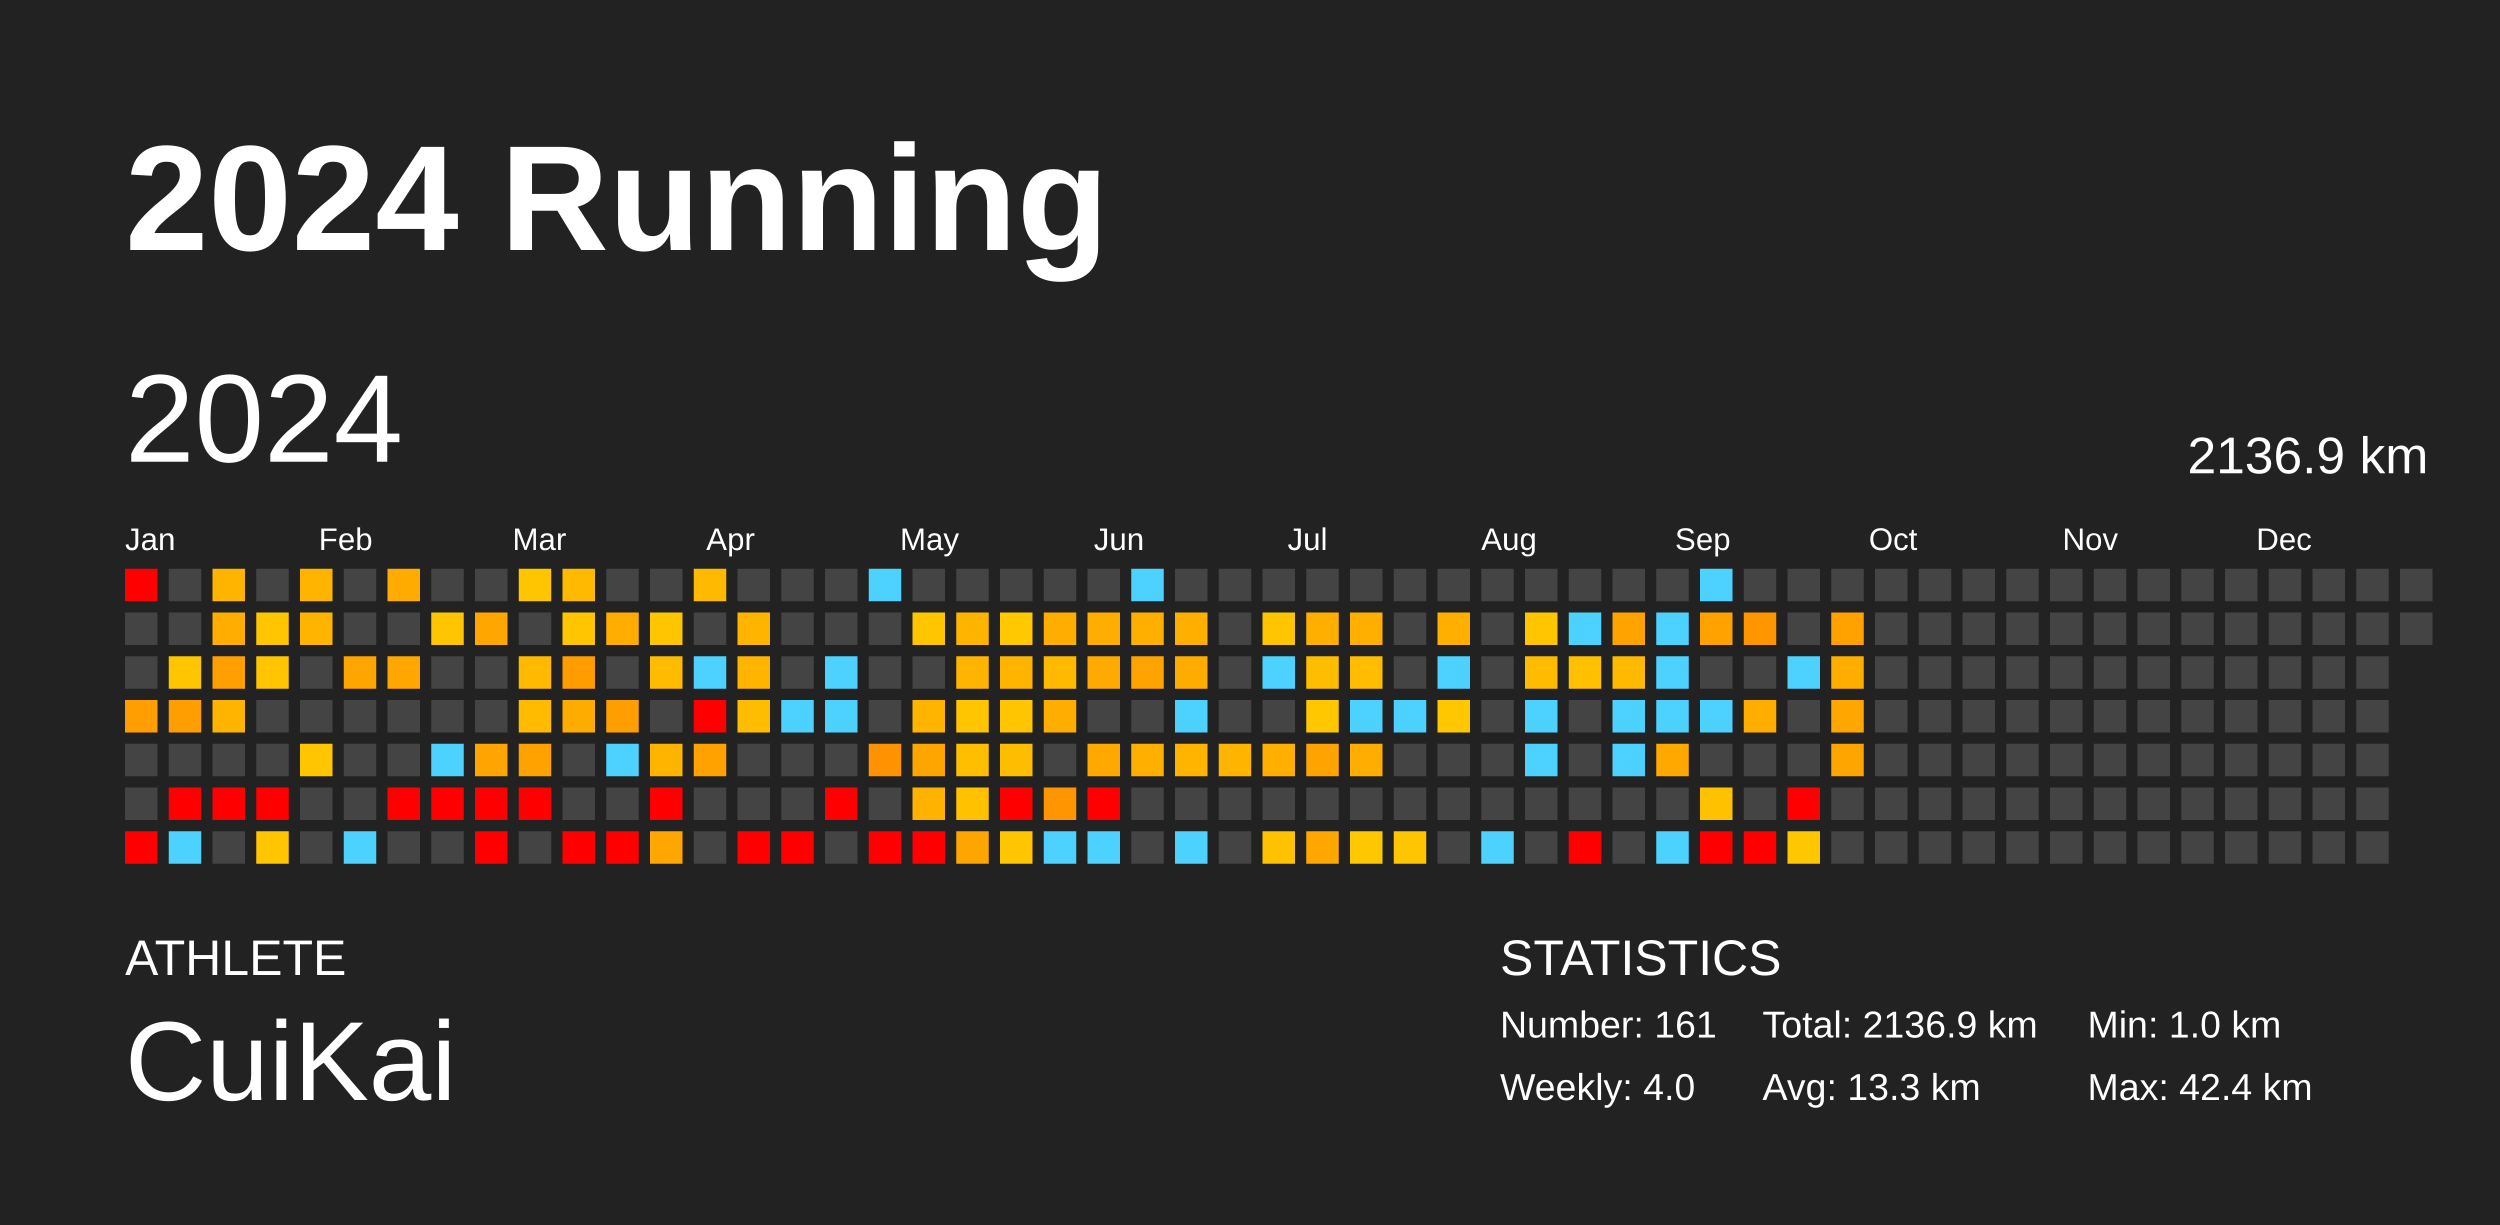
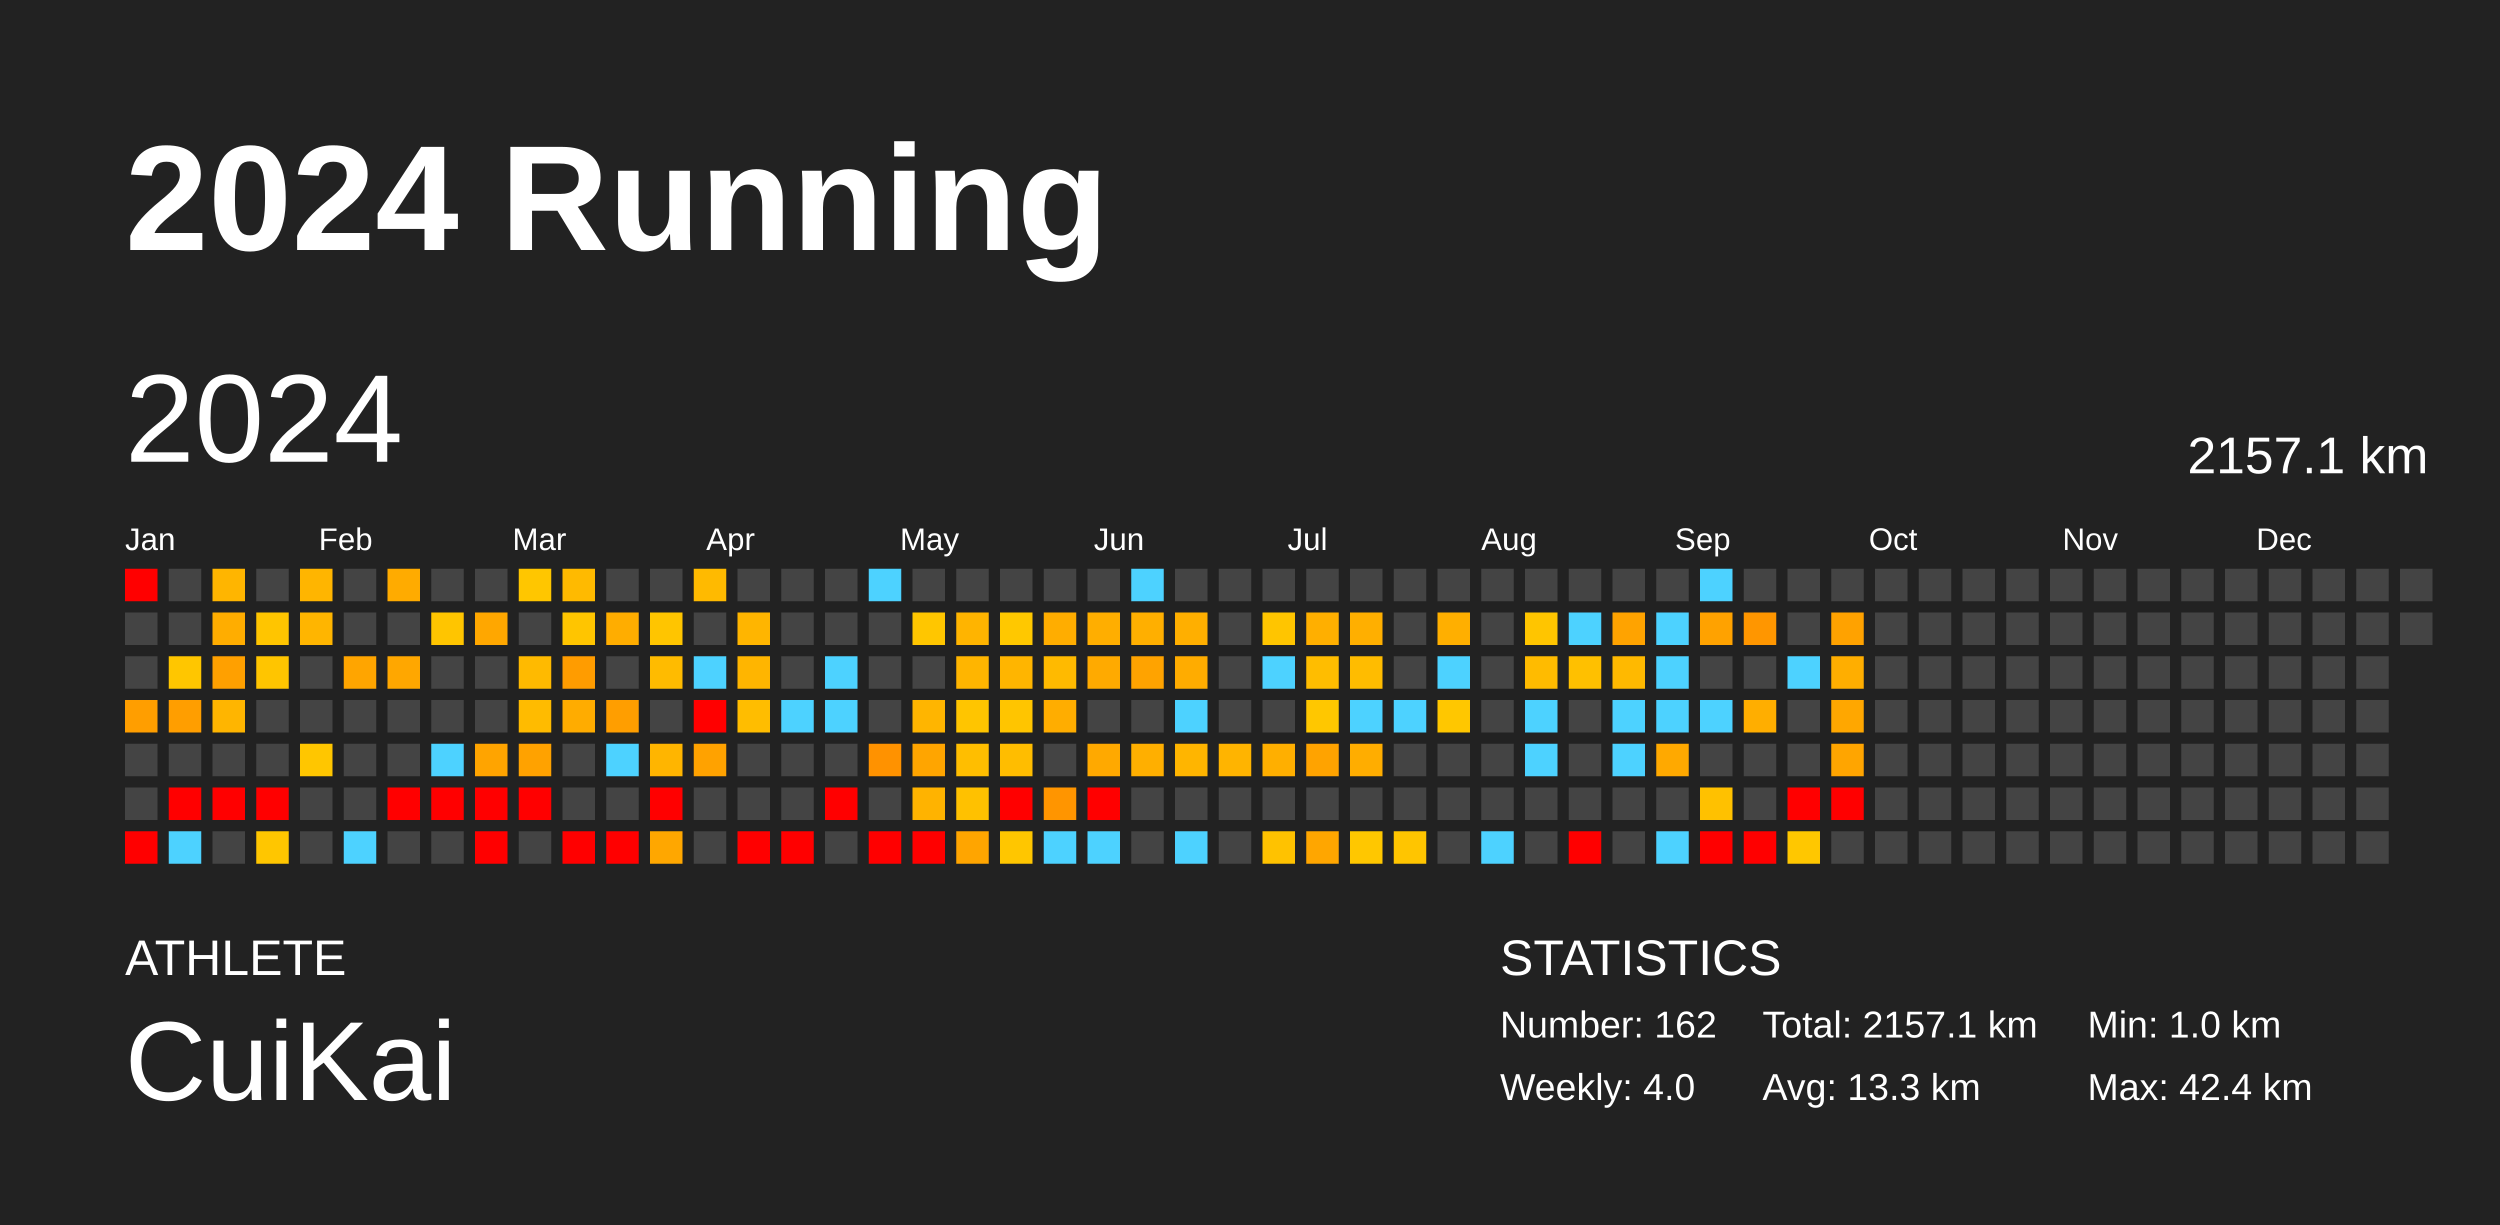
<svg xmlns="http://www.w3.org/2000/svg" baseProfile="full" height="98mm" version="1.1" viewBox="0,0,200,98" width="200mm">
  <defs />
  <rect fill="#222222" height="98" width="200" x="0" y="0" />
  <text fill="#FFFFFF" style="font-size:12px; font-family:Arial; font-weight:bold;" x="10" y="20">2024 Running</text>
  <text fill="#FFFFFF" style="font-size:4px; font-family:Arial" x="10" y="78">ATHLETE</text>
  <text fill="#FFFFFF" style="font-size:9px; font-family:Arial" x="10" y="88">CuiKai</text>
  <text fill="#FFFFFF" style="font-size:4px; font-family:Arial" x="120" y="78">STATISTICS</text>
-   <text fill="#FFFFFF" style="font-size:3px; font-family:Arial" x="120" y="83">Number: 161</text>
+   <text fill="#FFFFFF" style="font-size:3px; font-family:Arial" x="120" y="83">Number: 162</text>
  <text fill="#FFFFFF" style="font-size:3px; font-family:Arial" x="120" y="88">Weekly: 4.0</text>
-   <text fill="#FFFFFF" style="font-size:3px; font-family:Arial" x="141" y="83">Total: 2136.9 km</text>
+   <text fill="#FFFFFF" style="font-size:3px; font-family:Arial" x="141" y="83">Total: 2157.1 km</text>
  <text fill="#FFFFFF" style="font-size:3px; font-family:Arial" x="141" y="88">Avg: 13.3 km</text>
  <text fill="#FFFFFF" style="font-size:3px; font-family:Arial" x="167" y="83">Min: 1.0 km</text>
  <text fill="#FFFFFF" style="font-size:3px; font-family:Arial" x="167" y="88">Max: 42.4 km</text>
  <text dominant-baseline="hanging" fill="#FFFFFF" style="font-size:10.0px; font-family:Arial;" x="10" y="30">2024</text>
-   <text dominant-baseline="hanging" fill="#FFFFFF" style="font-size:4.125px; font-family:Arial;" x="175" y="35">2136.9 km</text>
+   <text dominant-baseline="hanging" fill="#FFFFFF" style="font-size:4.125px; font-family:Arial;" x="175" y="35">2157.1 km</text>
  <text fill="#FFFFFF" style="font-size:2.5px; font-family:Arial" x="10.0" y="44">Jan</text>
  <text fill="#FFFFFF" style="font-size:2.5px; font-family:Arial" x="25.5" y="44">Feb</text>
  <text fill="#FFFFFF" style="font-size:2.5px; font-family:Arial" x="41.0" y="44">Mar</text>
  <text fill="#FFFFFF" style="font-size:2.5px; font-family:Arial" x="56.5" y="44">Apr</text>
  <text fill="#FFFFFF" style="font-size:2.5px; font-family:Arial" x="72.0" y="44">May</text>
  <text fill="#FFFFFF" style="font-size:2.5px; font-family:Arial" x="87.5" y="44">Jun</text>
  <text fill="#FFFFFF" style="font-size:2.5px; font-family:Arial" x="103.0" y="44">Jul</text>
  <text fill="#FFFFFF" style="font-size:2.5px; font-family:Arial" x="118.5" y="44">Aug</text>
  <text fill="#FFFFFF" style="font-size:2.5px; font-family:Arial" x="134.0" y="44">Sep</text>
  <text fill="#FFFFFF" style="font-size:2.5px; font-family:Arial" x="149.5" y="44">Oct</text>
  <text fill="#FFFFFF" style="font-size:2.5px; font-family:Arial" x="165.0" y="44">Nov</text>
  <text fill="#FFFFFF" style="font-size:2.5px; font-family:Arial" x="180.5" y="44">Dec</text>
  <rect fill="red" height="2.6" width="2.6" x="10.0" y="45.5" />
  <rect fill="#444444" height="2.6" width="2.6" x="10.0" y="49.0" />
  <rect fill="#444444" height="2.6" width="2.6" x="10.0" y="52.5" />
  <rect fill="#ff9e00" height="2.6" width="2.6" x="10.0" y="56.0" />
  <rect fill="#444444" height="2.6" width="2.6" x="10.0" y="59.5" />
  <rect fill="#444444" height="2.6" width="2.6" x="10.0" y="63.0" />
  <rect fill="red" height="2.6" width="2.6" x="10.0" y="66.5" />
  <rect fill="#444444" height="2.6" width="2.6" x="13.5" y="45.5" />
  <rect fill="#444444" height="2.6" width="2.6" x="13.5" y="49.0" />
  <rect fill="#ffc600" height="2.6" width="2.6" x="13.5" y="52.5" />
  <rect fill="#ff9e00" height="2.6" width="2.6" x="13.5" y="56.0" />
  <rect fill="#444444" height="2.6" width="2.6" x="13.5" y="59.5" />
  <rect fill="red" height="2.6" width="2.6" x="13.5" y="63.0" />
  <rect fill="#4dd2ff" height="2.6" width="2.6" x="13.5" y="66.5" />
  <rect fill="#ffb500" height="2.6" width="2.6" x="17.0" y="45.5" />
  <rect fill="#ffad00" height="2.6" width="2.6" x="17.0" y="49.0" />
  <rect fill="#ffa000" height="2.6" width="2.6" x="17.0" y="52.5" />
  <rect fill="#ffb500" height="2.6" width="2.6" x="17.0" y="56.0" />
  <rect fill="#444444" height="2.6" width="2.6" x="17.0" y="59.5" />
  <rect fill="red" height="2.6" width="2.6" x="17.0" y="63.0" />
  <rect fill="#444444" height="2.6" width="2.6" x="17.0" y="66.5" />
  <rect fill="#444444" height="2.6" width="2.6" x="20.5" y="45.5" />
  <rect fill="#ffc500" height="2.6" width="2.6" x="20.5" y="49.0" />
  <rect fill="#ffc500" height="2.6" width="2.6" x="20.5" y="52.5" />
  <rect fill="#444444" height="2.6" width="2.6" x="20.5" y="56.0" />
  <rect fill="#444444" height="2.6" width="2.6" x="20.5" y="59.5" />
  <rect fill="red" height="2.6" width="2.6" x="20.5" y="63.0" />
  <rect fill="#ffc600" height="2.6" width="2.6" x="20.5" y="66.5" />
  <rect fill="#ffb500" height="2.6" width="2.6" x="24.0" y="45.5" />
  <rect fill="#ffb500" height="2.6" width="2.6" x="24.0" y="49.0" />
  <rect fill="#444444" height="2.6" width="2.6" x="24.0" y="52.5" />
  <rect fill="#444444" height="2.6" width="2.6" x="24.0" y="56.0" />
  <rect fill="#ffc600" height="2.6" width="2.6" x="24.0" y="59.5" />
  <rect fill="#444444" height="2.6" width="2.6" x="24.0" y="63.0" />
  <rect fill="#444444" height="2.6" width="2.6" x="24.0" y="66.5" />
  <rect fill="#444444" height="2.6" width="2.6" x="27.5" y="45.5" />
  <rect fill="#444444" height="2.6" width="2.6" x="27.5" y="49.0" />
  <rect fill="#ffa500" height="2.6" width="2.6" x="27.5" y="52.5" />
  <rect fill="#444444" height="2.6" width="2.6" x="27.5" y="56.0" />
  <rect fill="#444444" height="2.6" width="2.6" x="27.5" y="59.5" />
  <rect fill="#444444" height="2.6" width="2.6" x="27.5" y="63.0" />
  <rect fill="#4dd2ff" height="2.6" width="2.6" x="27.5" y="66.5" />
  <rect fill="#ffab00" height="2.6" width="2.6" x="31.0" y="45.5" />
  <rect fill="#444444" height="2.6" width="2.6" x="31.0" y="49.0" />
  <rect fill="#ffa700" height="2.6" width="2.6" x="31.0" y="52.5" />
  <rect fill="#444444" height="2.6" width="2.6" x="31.0" y="56.0" />
  <rect fill="#444444" height="2.6" width="2.6" x="31.0" y="59.5" />
  <rect fill="red" height="2.6" width="2.6" x="31.0" y="63.0" />
  <rect fill="#444444" height="2.6" width="2.6" x="31.0" y="66.5" />
  <rect fill="#444444" height="2.6" width="2.6" x="34.5" y="45.5" />
  <rect fill="#ffc500" height="2.6" width="2.6" x="34.5" y="49.0" />
  <rect fill="#444444" height="2.6" width="2.6" x="34.5" y="52.5" />
  <rect fill="#444444" height="2.6" width="2.6" x="34.5" y="56.0" />
  <rect fill="#4dd2ff" height="2.6" width="2.6" x="34.5" y="59.5" />
  <rect fill="red" height="2.6" width="2.6" x="34.5" y="63.0" />
  <rect fill="#444444" height="2.6" width="2.6" x="34.5" y="66.5" />
  <rect fill="#444444" height="2.6" width="2.6" x="38.0" y="45.5" />
  <rect fill="#ffa700" height="2.6" width="2.6" x="38.0" y="49.0" />
  <rect fill="#444444" height="2.6" width="2.6" x="38.0" y="52.5" />
  <rect fill="#444444" height="2.6" width="2.6" x="38.0" y="56.0" />
  <rect fill="#ffa400" height="2.6" width="2.6" x="38.0" y="59.5" />
  <rect fill="red" height="2.6" width="2.6" x="38.0" y="63.0" />
  <rect fill="red" height="2.6" width="2.6" x="38.0" y="66.5" />
  <rect fill="#ffc600" height="2.6" width="2.6" x="41.5" y="45.5" />
  <rect fill="#444444" height="2.6" width="2.6" x="41.5" y="49.0" />
  <rect fill="#ffba00" height="2.6" width="2.6" x="41.5" y="52.5" />
  <rect fill="#ffbb00" height="2.6" width="2.6" x="41.5" y="56.0" />
  <rect fill="#ffa200" height="2.6" width="2.6" x="41.5" y="59.5" />
  <rect fill="red" height="2.6" width="2.6" x="41.5" y="63.0" />
  <rect fill="#444444" height="2.6" width="2.6" x="41.5" y="66.5" />
  <rect fill="#ffba00" height="2.6" width="2.6" x="45.0" y="45.5" />
  <rect fill="#ffc500" height="2.6" width="2.6" x="45.0" y="49.0" />
  <rect fill="#ff9c00" height="2.6" width="2.6" x="45.0" y="52.5" />
  <rect fill="#ffac00" height="2.6" width="2.6" x="45.0" y="56.0" />
  <rect fill="#444444" height="2.6" width="2.6" x="45.0" y="59.5" />
  <rect fill="#444444" height="2.6" width="2.6" x="45.0" y="63.0" />
  <rect fill="red" height="2.6" width="2.6" x="45.0" y="66.5" />
  <rect fill="#444444" height="2.6" width="2.6" x="48.5" y="45.5" />
  <rect fill="#ffad00" height="2.6" width="2.6" x="48.5" y="49.0" />
  <rect fill="#444444" height="2.6" width="2.6" x="48.5" y="52.5" />
  <rect fill="#ff9e00" height="2.6" width="2.6" x="48.5" y="56.0" />
  <rect fill="#4dd2ff" height="2.6" width="2.6" x="48.5" y="59.5" />
  <rect fill="#444444" height="2.6" width="2.6" x="48.5" y="63.0" />
  <rect fill="red" height="2.6" width="2.6" x="48.5" y="66.5" />
  <rect fill="#444444" height="2.6" width="2.6" x="52.0" y="45.5" />
  <rect fill="#ffc500" height="2.6" width="2.6" x="52.0" y="49.0" />
  <rect fill="#ffbb00" height="2.6" width="2.6" x="52.0" y="52.5" />
  <rect fill="#444444" height="2.6" width="2.6" x="52.0" y="56.0" />
  <rect fill="#ffb500" height="2.6" width="2.6" x="52.0" y="59.5" />
  <rect fill="red" height="2.6" width="2.6" x="52.0" y="63.0" />
  <rect fill="#ffa700" height="2.6" width="2.6" x="52.0" y="66.5" />
  <rect fill="#ffba00" height="2.6" width="2.6" x="55.5" y="45.5" />
  <rect fill="#444444" height="2.6" width="2.6" x="55.5" y="49.0" />
  <rect fill="#4dd2ff" height="2.6" width="2.6" x="55.5" y="52.5" />
  <rect fill="red" height="2.6" width="2.6" x="55.5" y="56.0" />
  <rect fill="#ffa200" height="2.6" width="2.6" x="55.5" y="59.5" />
  <rect fill="#444444" height="2.6" width="2.6" x="55.5" y="63.0" />
  <rect fill="#444444" height="2.6" width="2.6" x="55.5" y="66.5" />
  <rect fill="#444444" height="2.6" width="2.6" x="59.0" y="45.5" />
  <rect fill="#ffb500" height="2.6" width="2.6" x="59.0" y="49.0" />
  <rect fill="#ffb500" height="2.6" width="2.6" x="59.0" y="52.5" />
  <rect fill="#ffbd00" height="2.6" width="2.6" x="59.0" y="56.0" />
  <rect fill="#444444" height="2.6" width="2.6" x="59.0" y="59.5" />
  <rect fill="#444444" height="2.6" width="2.6" x="59.0" y="63.0" />
  <rect fill="red" height="2.6" width="2.6" x="59.0" y="66.5" />
  <rect fill="#444444" height="2.6" width="2.6" x="62.5" y="45.5" />
  <rect fill="#444444" height="2.6" width="2.6" x="62.5" y="49.0" />
  <rect fill="#444444" height="2.6" width="2.6" x="62.5" y="52.5" />
  <rect fill="#4dd2ff" height="2.6" width="2.6" x="62.5" y="56.0" />
  <rect fill="#444444" height="2.6" width="2.6" x="62.5" y="59.5" />
  <rect fill="#444444" height="2.6" width="2.6" x="62.5" y="63.0" />
  <rect fill="red" height="2.6" width="2.6" x="62.5" y="66.5" />
  <rect fill="#444444" height="2.6" width="2.6" x="66.0" y="45.5" />
  <rect fill="#444444" height="2.6" width="2.6" x="66.0" y="49.0" />
  <rect fill="#4dd2ff" height="2.6" width="2.6" x="66.0" y="52.5" />
  <rect fill="#4dd2ff" height="2.6" width="2.6" x="66.0" y="56.0" />
  <rect fill="#444444" height="2.6" width="2.6" x="66.0" y="59.5" />
  <rect fill="red" height="2.6" width="2.6" x="66.0" y="63.0" />
  <rect fill="#444444" height="2.6" width="2.6" x="66.0" y="66.5" />
  <rect fill="#4dd2ff" height="2.6" width="2.6" x="69.5" y="45.5" />
  <rect fill="#444444" height="2.6" width="2.6" x="69.5" y="49.0" />
  <rect fill="#444444" height="2.6" width="2.6" x="69.5" y="52.5" />
  <rect fill="#444444" height="2.6" width="2.6" x="69.5" y="56.0" />
  <rect fill="#ff9200" height="2.6" width="2.6" x="69.5" y="59.5" />
  <rect fill="#444444" height="2.6" width="2.6" x="69.5" y="63.0" />
  <rect fill="red" height="2.6" width="2.6" x="69.5" y="66.5" />
  <rect fill="#444444" height="2.6" width="2.6" x="73.0" y="45.5" />
  <rect fill="#ffc600" height="2.6" width="2.6" x="73.0" y="49.0" />
  <rect fill="#444444" height="2.6" width="2.6" x="73.0" y="52.5" />
  <rect fill="#ffb500" height="2.6" width="2.6" x="73.0" y="56.0" />
  <rect fill="#ffa500" height="2.6" width="2.6" x="73.0" y="59.5" />
  <rect fill="#ffb300" height="2.6" width="2.6" x="73.0" y="63.0" />
  <rect fill="red" height="2.6" width="2.6" x="73.0" y="66.5" />
  <rect fill="#444444" height="2.6" width="2.6" x="76.5" y="45.5" />
  <rect fill="#ffb400" height="2.6" width="2.6" x="76.5" y="49.0" />
  <rect fill="#ffb500" height="2.6" width="2.6" x="76.5" y="52.5" />
  <rect fill="#ffc500" height="2.6" width="2.6" x="76.5" y="56.0" />
  <rect fill="#ffbe00" height="2.6" width="2.6" x="76.5" y="59.5" />
  <rect fill="#ffc100" height="2.6" width="2.6" x="76.5" y="63.0" />
  <rect fill="#ffa500" height="2.6" width="2.6" x="76.5" y="66.5" />
  <rect fill="#444444" height="2.6" width="2.6" x="80.0" y="45.5" />
  <rect fill="#ffc800" height="2.6" width="2.6" x="80.0" y="49.0" />
  <rect fill="#ffb500" height="2.6" width="2.6" x="80.0" y="52.5" />
  <rect fill="#ffc500" height="2.6" width="2.6" x="80.0" y="56.0" />
  <rect fill="#ffbd00" height="2.6" width="2.6" x="80.0" y="59.5" />
  <rect fill="red" height="2.6" width="2.6" x="80.0" y="63.0" />
  <rect fill="#ffc600" height="2.6" width="2.6" x="80.0" y="66.5" />
  <rect fill="#444444" height="2.6" width="2.6" x="83.5" y="45.5" />
  <rect fill="#ffad00" height="2.6" width="2.6" x="83.5" y="49.0" />
  <rect fill="#ffba00" height="2.6" width="2.6" x="83.5" y="52.5" />
  <rect fill="#ffad00" height="2.6" width="2.6" x="83.5" y="56.0" />
  <rect fill="#444444" height="2.6" width="2.6" x="83.5" y="59.5" />
  <rect fill="#ff9500" height="2.6" width="2.6" x="83.5" y="63.0" />
  <rect fill="#4dd2ff" height="2.6" width="2.6" x="83.5" y="66.5" />
  <rect fill="#444444" height="2.6" width="2.6" x="87.0" y="45.5" />
  <rect fill="#ffae00" height="2.6" width="2.6" x="87.0" y="49.0" />
  <rect fill="#ffaa00" height="2.6" width="2.6" x="87.0" y="52.5" />
  <rect fill="#444444" height="2.6" width="2.6" x="87.0" y="56.0" />
  <rect fill="#ffa900" height="2.6" width="2.6" x="87.0" y="59.5" />
  <rect fill="red" height="2.6" width="2.6" x="87.0" y="63.0" />
  <rect fill="#4dd2ff" height="2.6" width="2.6" x="87.0" y="66.5" />
  <rect fill="#4dd2ff" height="2.6" width="2.6" x="90.5" y="45.5" />
  <rect fill="#ffaf00" height="2.6" width="2.6" x="90.5" y="49.0" />
  <rect fill="#ffa300" height="2.6" width="2.6" x="90.5" y="52.5" />
  <rect fill="#444444" height="2.6" width="2.6" x="90.5" y="56.0" />
  <rect fill="#ffaf00" height="2.6" width="2.6" x="90.5" y="59.5" />
  <rect fill="#444444" height="2.6" width="2.6" x="90.5" y="63.0" />
  <rect fill="#444444" height="2.6" width="2.6" x="90.5" y="66.5" />
  <rect fill="#444444" height="2.6" width="2.6" x="94.0" y="45.5" />
  <rect fill="#ffaf00" height="2.6" width="2.6" x="94.0" y="49.0" />
  <rect fill="#ffac00" height="2.6" width="2.6" x="94.0" y="52.5" />
  <rect fill="#4dd2ff" height="2.6" width="2.6" x="94.0" y="56.0" />
  <rect fill="#ffb500" height="2.6" width="2.6" x="94.0" y="59.5" />
  <rect fill="#444444" height="2.6" width="2.6" x="94.0" y="63.0" />
  <rect fill="#4dd2ff" height="2.6" width="2.6" x="94.0" y="66.5" />
  <rect fill="#444444" height="2.6" width="2.6" x="97.5" y="45.5" />
  <rect fill="#444444" height="2.6" width="2.6" x="97.5" y="49.0" />
  <rect fill="#444444" height="2.6" width="2.6" x="97.5" y="52.5" />
  <rect fill="#444444" height="2.6" width="2.6" x="97.5" y="56.0" />
  <rect fill="#ffb400" height="2.6" width="2.6" x="97.5" y="59.5" />
  <rect fill="#444444" height="2.6" width="2.6" x="97.5" y="63.0" />
  <rect fill="#444444" height="2.6" width="2.6" x="97.5" y="66.5" />
  <rect fill="#444444" height="2.6" width="2.6" x="101.0" y="45.5" />
  <rect fill="#ffc500" height="2.6" width="2.6" x="101.0" y="49.0" />
  <rect fill="#4dd2ff" height="2.6" width="2.6" x="101.0" y="52.5" />
  <rect fill="#444444" height="2.6" width="2.6" x="101.0" y="56.0" />
  <rect fill="#ffaf00" height="2.6" width="2.6" x="101.0" y="59.5" />
  <rect fill="#444444" height="2.6" width="2.6" x="101.0" y="63.0" />
  <rect fill="#ffc200" height="2.6" width="2.6" x="101.0" y="66.5" />
  <rect fill="#444444" height="2.6" width="2.6" x="104.5" y="45.5" />
  <rect fill="#ffaf00" height="2.6" width="2.6" x="104.5" y="49.0" />
  <rect fill="#ffbd00" height="2.6" width="2.6" x="104.5" y="52.5" />
  <rect fill="#ffc700" height="2.6" width="2.6" x="104.5" y="56.0" />
  <rect fill="#ffa300" height="2.6" width="2.6" x="104.5" y="59.5" />
  <rect fill="#444444" height="2.6" width="2.6" x="104.5" y="63.0" />
  <rect fill="#ffa600" height="2.6" width="2.6" x="104.5" y="66.5" />
  <rect fill="#444444" height="2.6" width="2.6" x="108.0" y="45.5" />
  <rect fill="#ffaf00" height="2.6" width="2.6" x="108.0" y="49.0" />
  <rect fill="#ffbc00" height="2.6" width="2.6" x="108.0" y="52.5" />
  <rect fill="#4dd2ff" height="2.6" width="2.6" x="108.0" y="56.0" />
  <rect fill="#ffad00" height="2.6" width="2.6" x="108.0" y="59.5" />
  <rect fill="#444444" height="2.6" width="2.6" x="108.0" y="63.0" />
  <rect fill="#ffc700" height="2.6" width="2.6" x="108.0" y="66.5" />
  <rect fill="#444444" height="2.6" width="2.6" x="111.5" y="45.5" />
  <rect fill="#444444" height="2.6" width="2.6" x="111.5" y="49.0" />
  <rect fill="#444444" height="2.6" width="2.6" x="111.5" y="52.5" />
  <rect fill="#4dd2ff" height="2.6" width="2.6" x="111.5" y="56.0" />
  <rect fill="#444444" height="2.6" width="2.6" x="111.5" y="59.5" />
  <rect fill="#444444" height="2.6" width="2.6" x="111.5" y="63.0" />
  <rect fill="#ffc500" height="2.6" width="2.6" x="111.5" y="66.5" />
  <rect fill="#444444" height="2.6" width="2.6" x="115.0" y="45.5" />
  <rect fill="#ffaf00" height="2.6" width="2.6" x="115.0" y="49.0" />
  <rect fill="#4dd2ff" height="2.6" width="2.6" x="115.0" y="52.5" />
  <rect fill="#ffc700" height="2.6" width="2.6" x="115.0" y="56.0" />
  <rect fill="#444444" height="2.6" width="2.6" x="115.0" y="59.5" />
  <rect fill="#444444" height="2.6" width="2.6" x="115.0" y="63.0" />
  <rect fill="#444444" height="2.6" width="2.6" x="115.0" y="66.5" />
  <rect fill="#444444" height="2.6" width="2.6" x="118.5" y="45.5" />
  <rect fill="#444444" height="2.6" width="2.6" x="118.5" y="49.0" />
  <rect fill="#444444" height="2.6" width="2.6" x="118.5" y="52.5" />
  <rect fill="#444444" height="2.6" width="2.6" x="118.5" y="56.0" />
  <rect fill="#444444" height="2.6" width="2.6" x="118.5" y="59.5" />
  <rect fill="#444444" height="2.6" width="2.6" x="118.5" y="63.0" />
  <rect fill="#4dd2ff" height="2.6" width="2.6" x="118.5" y="66.5" />
  <rect fill="#444444" height="2.6" width="2.6" x="122.0" y="45.5" />
  <rect fill="#ffc500" height="2.6" width="2.6" x="122.0" y="49.0" />
  <rect fill="#ffbb00" height="2.6" width="2.6" x="122.0" y="52.5" />
  <rect fill="#4dd2ff" height="2.6" width="2.6" x="122.0" y="56.0" />
  <rect fill="#4dd2ff" height="2.6" width="2.6" x="122.0" y="59.5" />
  <rect fill="#444444" height="2.6" width="2.6" x="122.0" y="63.0" />
  <rect fill="#444444" height="2.6" width="2.6" x="122.0" y="66.5" />
  <rect fill="#444444" height="2.6" width="2.6" x="125.5" y="45.5" />
  <rect fill="#4dd2ff" height="2.6" width="2.6" x="125.5" y="49.0" />
  <rect fill="#ffc000" height="2.6" width="2.6" x="125.5" y="52.5" />
  <rect fill="#444444" height="2.6" width="2.6" x="125.5" y="56.0" />
  <rect fill="#444444" height="2.6" width="2.6" x="125.5" y="59.5" />
  <rect fill="#444444" height="2.6" width="2.6" x="125.5" y="63.0" />
  <rect fill="red" height="2.6" width="2.6" x="125.5" y="66.5" />
  <rect fill="#444444" height="2.6" width="2.6" x="129.0" y="45.5" />
  <rect fill="#ffa300" height="2.6" width="2.6" x="129.0" y="49.0" />
  <rect fill="#ffb900" height="2.6" width="2.6" x="129.0" y="52.5" />
  <rect fill="#4dd2ff" height="2.6" width="2.6" x="129.0" y="56.0" />
  <rect fill="#4dd2ff" height="2.6" width="2.6" x="129.0" y="59.5" />
  <rect fill="#444444" height="2.6" width="2.6" x="129.0" y="63.0" />
  <rect fill="#444444" height="2.6" width="2.6" x="129.0" y="66.5" />
  <rect fill="#444444" height="2.6" width="2.6" x="132.5" y="45.5" />
  <rect fill="#4dd2ff" height="2.6" width="2.6" x="132.5" y="49.0" />
  <rect fill="#4dd2ff" height="2.6" width="2.6" x="132.5" y="52.5" />
  <rect fill="#4dd2ff" height="2.6" width="2.6" x="132.5" y="56.0" />
  <rect fill="#ffa900" height="2.6" width="2.6" x="132.5" y="59.5" />
  <rect fill="#444444" height="2.6" width="2.6" x="132.5" y="63.0" />
  <rect fill="#4dd2ff" height="2.6" width="2.6" x="132.5" y="66.5" />
  <rect fill="#4dd2ff" height="2.6" width="2.6" x="136.0" y="45.5" />
  <rect fill="#ffa200" height="2.6" width="2.6" x="136.0" y="49.0" />
  <rect fill="#444444" height="2.6" width="2.6" x="136.0" y="52.5" />
  <rect fill="#4dd2ff" height="2.6" width="2.6" x="136.0" y="56.0" />
  <rect fill="#444444" height="2.6" width="2.6" x="136.0" y="59.5" />
  <rect fill="#ffc100" height="2.6" width="2.6" x="136.0" y="63.0" />
  <rect fill="red" height="2.6" width="2.6" x="136.0" y="66.5" />
  <rect fill="#444444" height="2.6" width="2.6" x="139.5" y="45.5" />
  <rect fill="#ff9600" height="2.6" width="2.6" x="139.5" y="49.0" />
  <rect fill="#444444" height="2.6" width="2.6" x="139.5" y="52.5" />
  <rect fill="#ffae00" height="2.6" width="2.6" x="139.5" y="56.0" />
  <rect fill="#444444" height="2.6" width="2.6" x="139.5" y="59.5" />
  <rect fill="#444444" height="2.6" width="2.6" x="139.5" y="63.0" />
  <rect fill="red" height="2.6" width="2.6" x="139.5" y="66.5" />
  <rect fill="#444444" height="2.6" width="2.6" x="143.0" y="45.5" />
  <rect fill="#444444" height="2.6" width="2.6" x="143.0" y="49.0" />
  <rect fill="#4dd2ff" height="2.6" width="2.6" x="143.0" y="52.5" />
  <rect fill="#444444" height="2.6" width="2.6" x="143.0" y="56.0" />
  <rect fill="#444444" height="2.6" width="2.6" x="143.0" y="59.5" />
  <rect fill="red" height="2.6" width="2.6" x="143.0" y="63.0" />
  <rect fill="#ffc700" height="2.6" width="2.6" x="143.0" y="66.5" />
  <rect fill="#444444" height="2.6" width="2.6" x="146.5" y="45.5" />
  <rect fill="#ffa200" height="2.6" width="2.6" x="146.5" y="49.0" />
  <rect fill="#ffae00" height="2.6" width="2.6" x="146.5" y="52.5" />
  <rect fill="#ffa700" height="2.6" width="2.6" x="146.5" y="56.0" />
  <rect fill="#ffa500" height="2.6" width="2.6" x="146.5" y="59.5" />
-   <rect fill="#444444" height="2.6" width="2.6" x="146.5" y="63.0" />
+   <rect fill="red" height="2.6" width="2.6" x="146.5" y="63.0" />
  <rect fill="#444444" height="2.6" width="2.6" x="146.5" y="66.5" />
  <rect fill="#444444" height="2.6" width="2.6" x="150.0" y="45.5" />
  <rect fill="#444444" height="2.6" width="2.6" x="150.0" y="49.0" />
  <rect fill="#444444" height="2.6" width="2.6" x="150.0" y="52.5" />
  <rect fill="#444444" height="2.6" width="2.6" x="150.0" y="56.0" />
  <rect fill="#444444" height="2.6" width="2.6" x="150.0" y="59.5" />
  <rect fill="#444444" height="2.6" width="2.6" x="150.0" y="63.0" />
  <rect fill="#444444" height="2.6" width="2.6" x="150.0" y="66.5" />
  <rect fill="#444444" height="2.6" width="2.6" x="153.5" y="45.5" />
  <rect fill="#444444" height="2.6" width="2.6" x="153.5" y="49.0" />
  <rect fill="#444444" height="2.6" width="2.6" x="153.5" y="52.5" />
  <rect fill="#444444" height="2.6" width="2.6" x="153.5" y="56.0" />
  <rect fill="#444444" height="2.6" width="2.6" x="153.5" y="59.5" />
  <rect fill="#444444" height="2.6" width="2.6" x="153.5" y="63.0" />
  <rect fill="#444444" height="2.6" width="2.6" x="153.5" y="66.5" />
  <rect fill="#444444" height="2.6" width="2.6" x="157.0" y="45.5" />
  <rect fill="#444444" height="2.6" width="2.6" x="157.0" y="49.0" />
  <rect fill="#444444" height="2.6" width="2.6" x="157.0" y="52.5" />
  <rect fill="#444444" height="2.6" width="2.6" x="157.0" y="56.0" />
  <rect fill="#444444" height="2.6" width="2.6" x="157.0" y="59.5" />
  <rect fill="#444444" height="2.6" width="2.6" x="157.0" y="63.0" />
  <rect fill="#444444" height="2.6" width="2.6" x="157.0" y="66.5" />
  <rect fill="#444444" height="2.6" width="2.6" x="160.5" y="45.5" />
  <rect fill="#444444" height="2.6" width="2.6" x="160.5" y="49.0" />
  <rect fill="#444444" height="2.6" width="2.6" x="160.5" y="52.5" />
  <rect fill="#444444" height="2.6" width="2.6" x="160.5" y="56.0" />
  <rect fill="#444444" height="2.6" width="2.6" x="160.5" y="59.5" />
  <rect fill="#444444" height="2.6" width="2.6" x="160.5" y="63.0" />
  <rect fill="#444444" height="2.6" width="2.6" x="160.5" y="66.5" />
  <rect fill="#444444" height="2.6" width="2.6" x="164.0" y="45.5" />
  <rect fill="#444444" height="2.6" width="2.6" x="164.0" y="49.0" />
  <rect fill="#444444" height="2.6" width="2.6" x="164.0" y="52.5" />
  <rect fill="#444444" height="2.6" width="2.6" x="164.0" y="56.0" />
  <rect fill="#444444" height="2.6" width="2.6" x="164.0" y="59.5" />
  <rect fill="#444444" height="2.6" width="2.6" x="164.0" y="63.0" />
  <rect fill="#444444" height="2.6" width="2.6" x="164.0" y="66.5" />
  <rect fill="#444444" height="2.6" width="2.6" x="167.5" y="45.5" />
  <rect fill="#444444" height="2.6" width="2.6" x="167.5" y="49.0" />
  <rect fill="#444444" height="2.6" width="2.6" x="167.5" y="52.5" />
  <rect fill="#444444" height="2.6" width="2.6" x="167.5" y="56.0" />
  <rect fill="#444444" height="2.6" width="2.6" x="167.5" y="59.5" />
  <rect fill="#444444" height="2.6" width="2.6" x="167.5" y="63.0" />
  <rect fill="#444444" height="2.6" width="2.6" x="167.5" y="66.5" />
  <rect fill="#444444" height="2.6" width="2.6" x="171.0" y="45.5" />
  <rect fill="#444444" height="2.6" width="2.6" x="171.0" y="49.0" />
  <rect fill="#444444" height="2.6" width="2.6" x="171.0" y="52.5" />
  <rect fill="#444444" height="2.6" width="2.6" x="171.0" y="56.0" />
  <rect fill="#444444" height="2.6" width="2.6" x="171.0" y="59.5" />
  <rect fill="#444444" height="2.6" width="2.6" x="171.0" y="63.0" />
  <rect fill="#444444" height="2.6" width="2.6" x="171.0" y="66.5" />
  <rect fill="#444444" height="2.6" width="2.6" x="174.5" y="45.5" />
  <rect fill="#444444" height="2.6" width="2.6" x="174.5" y="49.0" />
  <rect fill="#444444" height="2.6" width="2.6" x="174.5" y="52.5" />
  <rect fill="#444444" height="2.6" width="2.6" x="174.5" y="56.0" />
  <rect fill="#444444" height="2.6" width="2.6" x="174.5" y="59.5" />
  <rect fill="#444444" height="2.6" width="2.6" x="174.5" y="63.0" />
  <rect fill="#444444" height="2.6" width="2.6" x="174.5" y="66.5" />
  <rect fill="#444444" height="2.6" width="2.6" x="178.0" y="45.5" />
  <rect fill="#444444" height="2.6" width="2.6" x="178.0" y="49.0" />
  <rect fill="#444444" height="2.6" width="2.6" x="178.0" y="52.5" />
  <rect fill="#444444" height="2.6" width="2.6" x="178.0" y="56.0" />
  <rect fill="#444444" height="2.6" width="2.6" x="178.0" y="59.5" />
  <rect fill="#444444" height="2.6" width="2.6" x="178.0" y="63.0" />
  <rect fill="#444444" height="2.6" width="2.6" x="178.0" y="66.5" />
  <rect fill="#444444" height="2.6" width="2.6" x="181.5" y="45.5" />
  <rect fill="#444444" height="2.6" width="2.6" x="181.5" y="49.0" />
  <rect fill="#444444" height="2.6" width="2.6" x="181.5" y="52.5" />
  <rect fill="#444444" height="2.6" width="2.6" x="181.5" y="56.0" />
  <rect fill="#444444" height="2.6" width="2.6" x="181.5" y="59.5" />
  <rect fill="#444444" height="2.6" width="2.6" x="181.5" y="63.0" />
  <rect fill="#444444" height="2.6" width="2.6" x="181.5" y="66.5" />
  <rect fill="#444444" height="2.6" width="2.6" x="185.0" y="45.5" />
  <rect fill="#444444" height="2.6" width="2.6" x="185.0" y="49.0" />
  <rect fill="#444444" height="2.6" width="2.6" x="185.0" y="52.5" />
  <rect fill="#444444" height="2.6" width="2.6" x="185.0" y="56.0" />
  <rect fill="#444444" height="2.6" width="2.6" x="185.0" y="59.5" />
  <rect fill="#444444" height="2.6" width="2.6" x="185.0" y="63.0" />
  <rect fill="#444444" height="2.6" width="2.6" x="185.0" y="66.5" />
  <rect fill="#444444" height="2.6" width="2.6" x="188.5" y="45.5" />
  <rect fill="#444444" height="2.6" width="2.6" x="188.5" y="49.0" />
  <rect fill="#444444" height="2.6" width="2.6" x="188.5" y="52.5" />
  <rect fill="#444444" height="2.6" width="2.6" x="188.5" y="56.0" />
  <rect fill="#444444" height="2.6" width="2.6" x="188.5" y="59.5" />
  <rect fill="#444444" height="2.6" width="2.6" x="188.5" y="63.0" />
  <rect fill="#444444" height="2.6" width="2.6" x="188.5" y="66.5" />
  <rect fill="#444444" height="2.6" width="2.6" x="192.0" y="45.5" />
  <rect fill="#444444" height="2.6" width="2.6" x="192.0" y="49.0" />
</svg>
